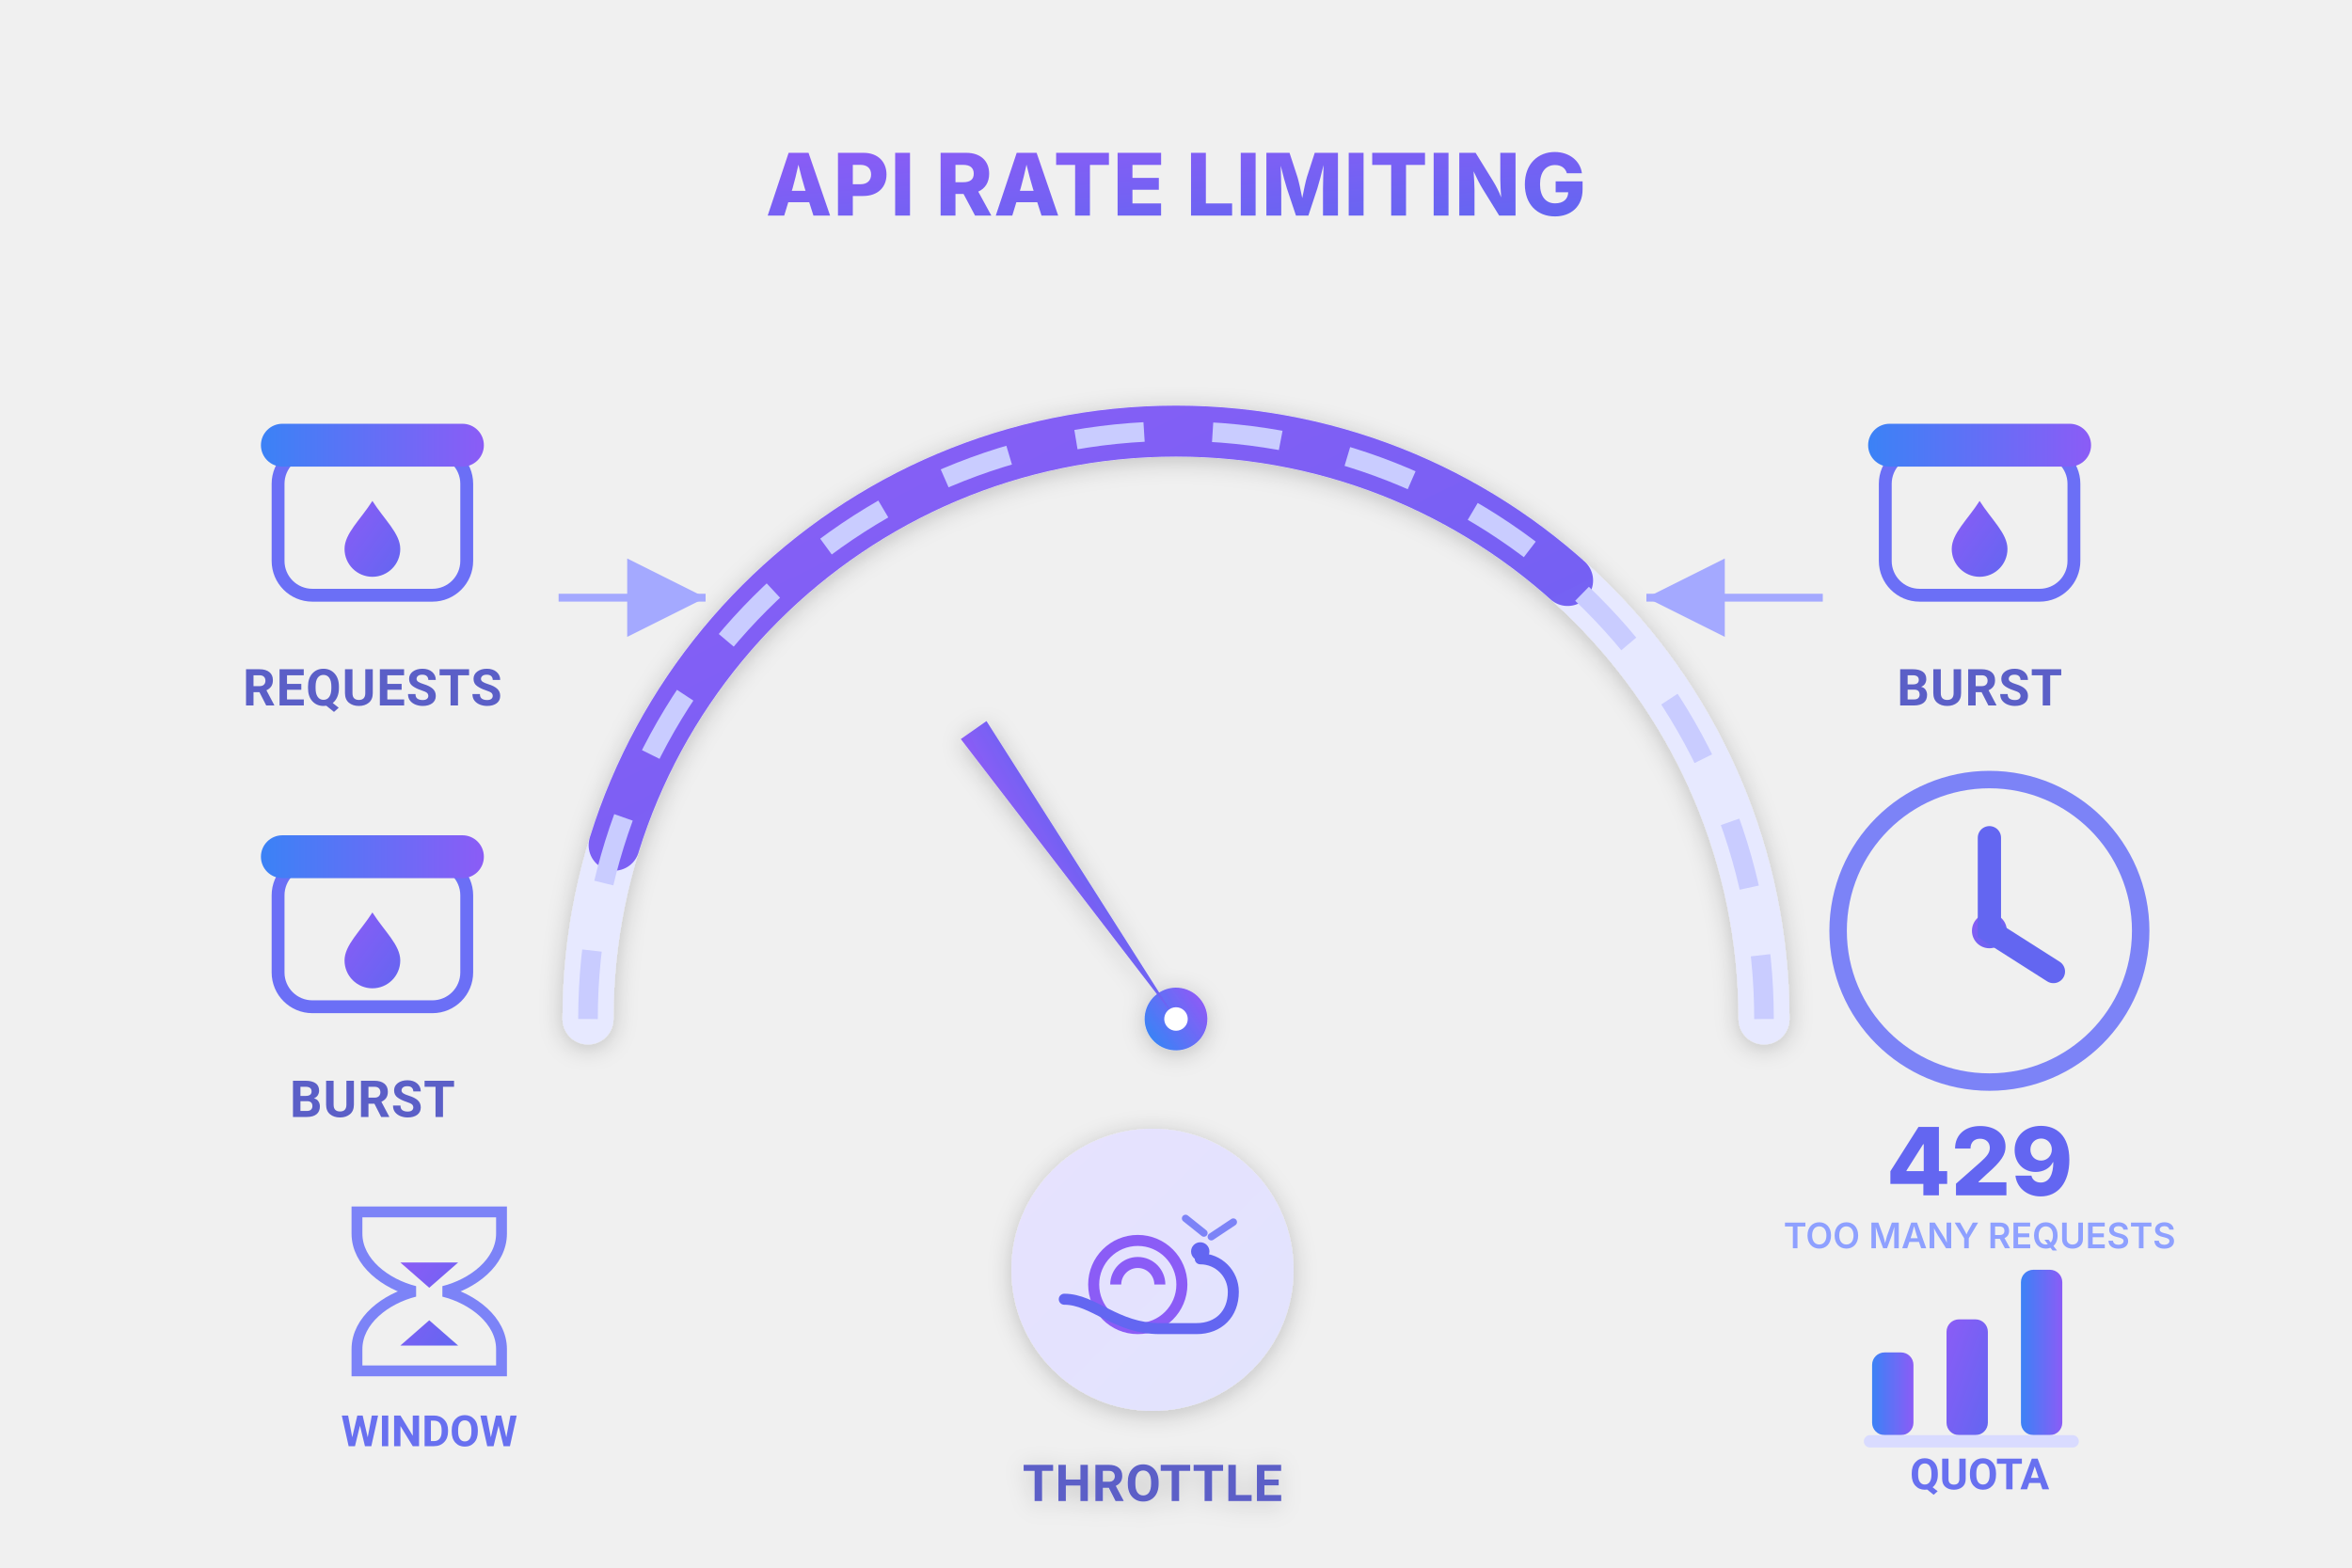
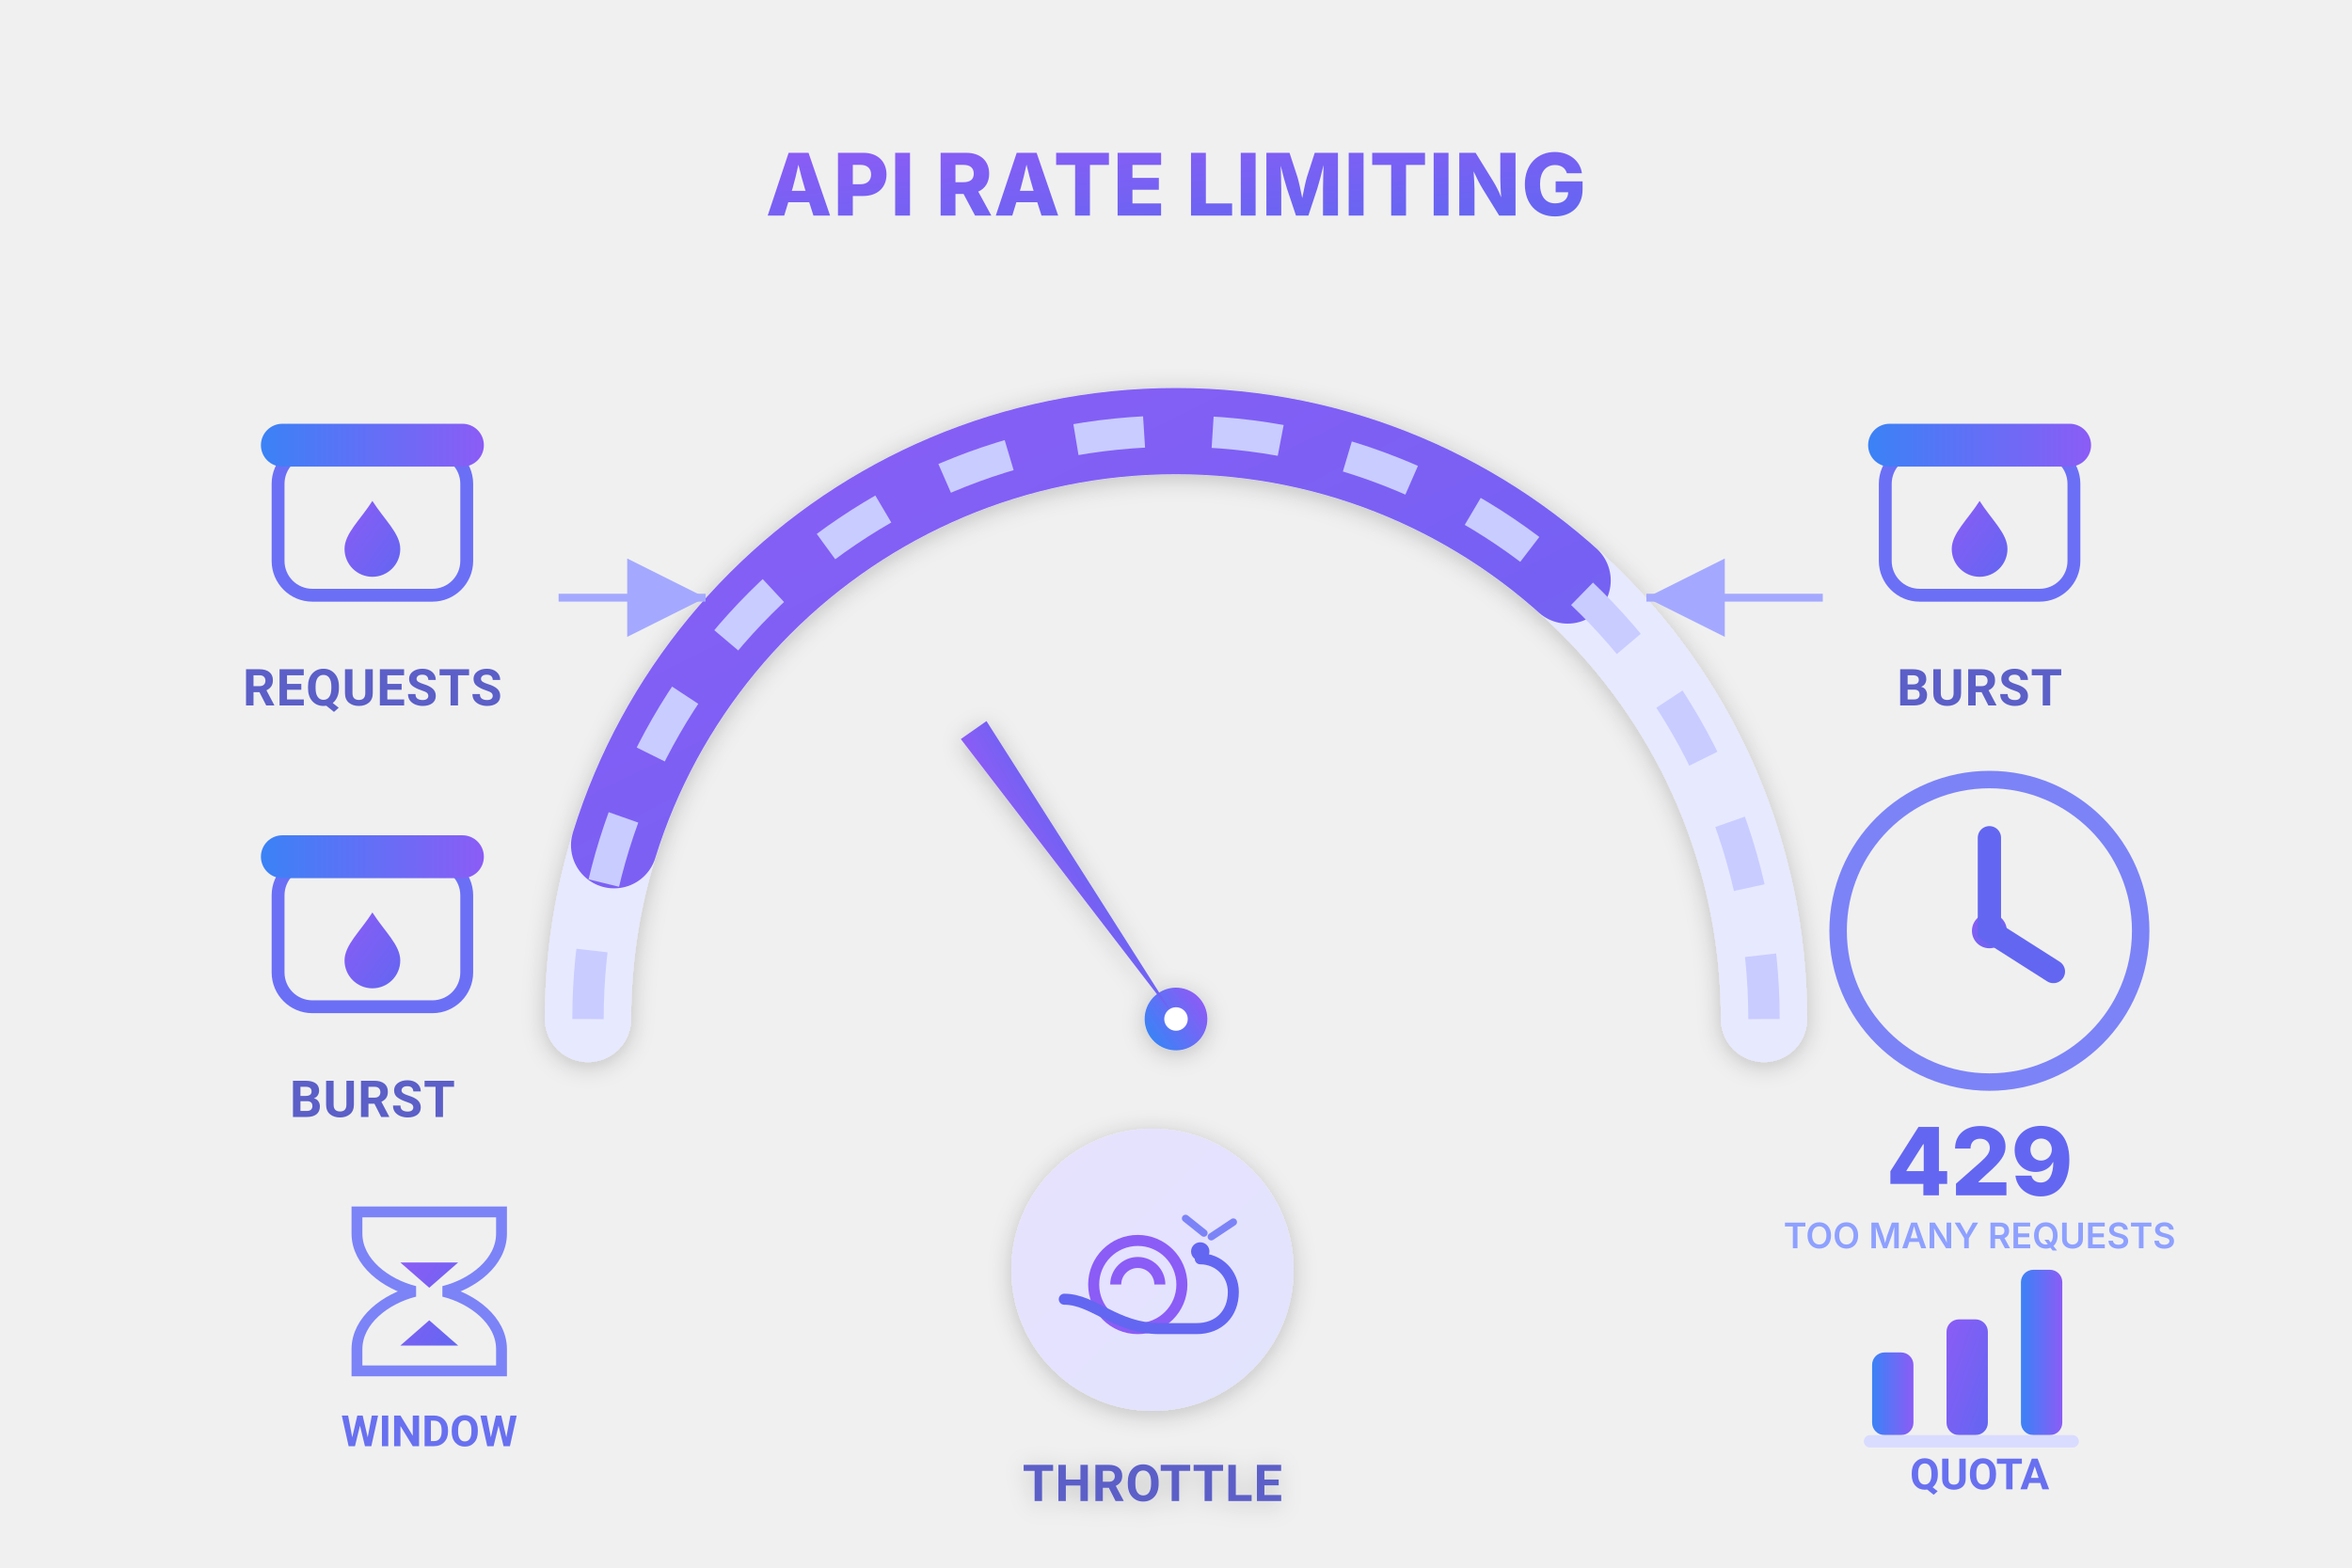
<svg xmlns="http://www.w3.org/2000/svg" viewBox="0 0 1200 800" role="img" aria-labelledby="title desc">
  <defs>
    <linearGradient id="purpleBlue" x1="0%" y1="0%" x2="100%" y2="100%">
      <stop offset="0%" stop-color="#8B5CF6" />
      <stop offset="100%" stop-color="#6366F1" />
    </linearGradient>
    <linearGradient id="bluePurple" x1="0%" y1="0%" x2="100%" y2="0%">
      <stop offset="0%" stop-color="#3B82F6" />
      <stop offset="100%" stop-color="#8B5CF6" />
    </linearGradient>
    <filter id="shadow" x="-20%" y="-20%" width="140%" height="140%">
      <feDropShadow dx="0" dy="2" stdDeviation="6" flood-opacity="0.2" />
    </filter>
    <symbol id="droplet" viewBox="0 0 24 24">
      <path d="M12 2c2.8 4.4 6.5 7.6 6.5 11.2A6.5 6.5 0 1 1 5.5 13.2C5.5 9.6 9.2 6.4 12 2z" fill="url(#purpleBlue)" />
    </symbol>
    <symbol id="bucket" viewBox="0 0 64 64">
      <rect x="10" y="18" width="44" height="34" rx="8" ry="8" fill="none" stroke="#6B6FF6" stroke-width="3" />
      <rect x="6" y="12" width="52" height="10" rx="5" ry="5" fill="url(#bluePurple)" />
      <use href="#droplet" x="20" y="28" width="24" height="24" />
    </symbol>
    <symbol id="hourglass" viewBox="0 0 64 64">
      <path d="M12 10h40v6c0 8-8 14-16 16 8 2 16 8 16 16v6H12v-6c0-8 8-14 16-16-8-2-16-8-16-16v-6z" fill="none" stroke="#7C83F7" stroke-width="3" />
      <path d="M32 31l-8-7h16l-8 7zM24 47h16l-8-7-8 7z" fill="url(#purpleBlue)" />
    </symbol>
    <symbol id="clock" viewBox="0 0 64 64">
      <circle cx="32" cy="32" r="26" fill="none" stroke="#7C83F7" stroke-width="3" />
      <circle cx="32" cy="32" r="3" fill="url(#purpleBlue)" />
      <path d="M32 16v16l11 7" stroke="#6366F1" stroke-width="4" stroke-linecap="round" fill="none" />
    </symbol>
    <symbol id="bars" viewBox="0 0 64 64">
      <rect x="6" y="38" width="10" height="20" rx="3" fill="url(#bluePurple)" />
      <rect x="24" y="30" width="10" height="28" rx="3" fill="url(#purpleBlue)" />
      <rect x="42" y="18" width="10" height="40" rx="3" fill="url(#bluePurple)" />
      <rect x="4" y="58" width="52" height="3" rx="1.5" fill="#D9DBFF" />
    </symbol>
    <symbol id="snail" viewBox="0 0 64 64">
      <circle cx="28" cy="36" r="12" fill="none" stroke="#8B5CF6" stroke-width="3" />
      <path d="M22 36a6 6 0 1 1 12 0" fill="none" stroke="#8B5CF6" stroke-width="3" />
      <path d="M8 40c8 0 14 8 26 8h10c6 0 10-4 10-10 0-5-4-9-9-9" fill="none" stroke="#6366F1" stroke-width="3" stroke-linecap="round" />
      <circle cx="45" cy="27" r="2.5" fill="#6366F1" />
      <path d="M48 23l6-4M46 22l-5-4" stroke="#7C83F7" stroke-width="2" stroke-linecap="round" />
    </symbol>
    <path id="gaugeArc" d="M300 520 A300 300 0 0 1 900 520" fill="none" />
    <marker id="arrowHead" markerWidth="12" markerHeight="10" refX="10" refY="5" orient="auto">
      <path d="M0,0 L10,5 L0,10 z" fill="#A4A9FF" />
    </marker>
  </defs>
  <style>
-     /* Increased sizes for labels you mentioned */
+     /* Increased sizes for labels */
    .label { font: 700 26px/1.2 ui-sans-serif, -apple-system, Segoe UI, Roboto, Inter, Arial; fill:#5B5FC7; letter-spacing: .5px; }
    .small { font: 700 22px/1.2 ui-sans-serif, -apple-system, Segoe UI, Roboto, Inter, Arial; fill:#6870F0; }
    .big   { font: 800 44px/1 ui-sans-serif, Inter, Arial; fill:url(#purpleBlue); letter-spacing: .5px; }
    .num   { font: 800 48px/1.1 ui-sans-serif, Inter, Arial; fill:#6366F1; }
    .muted { fill:#8EA0FF; font: 600 18px/1.2 ui-sans-serif, Inter, Arial; }
  </style>
  <g text-anchor="middle">
    <text x="600" y="110" class="big">API RATE LIMITING</text>
  </g>
  <g filter="url(#shadow)">
-     <path d="M300 520 A300 300 0 0 1 900 520" stroke="#E7E9FF" stroke-width="26" fill="none" stroke-linecap="round" />
-     <path d="M300 520 A300 300 0 0 1 900 520" stroke="url(#purpleBlue)" stroke-width="26" fill="none" stroke-linecap="round" stroke-dasharray="600 300" stroke-dashoffset="-90" />
-     <use href="#gaugeArc" stroke="#C9CCFF" stroke-width="10" stroke-dasharray="35 35" />
+     <path d="M300 520 A300 300 0 0 1 900 520" stroke="#E7E9FF" stroke-width="44" fill="none" stroke-linecap="round" />
+     <path d="M300 520 A300 300 0 0 1 900 520" stroke="url(#purpleBlue)" stroke-width="44" fill="none" stroke-linecap="round" stroke-dasharray="600 300" stroke-dashoffset="-90" />
+     <use href="#gaugeArc" stroke="#C9CCFF" stroke-width="16" stroke-dasharray="35 35" />
    <g transform="translate(600,520) rotate(-35)">
      <circle r="16" fill="url(#bluePurple)" />
      <path d="M0 0 L-8 -180 L8 -180 Z" fill="url(#purpleBlue)" />
      <circle r="6" fill="#fff" />
    </g>
  </g>
  <g text-anchor="middle">
    <use href="#bucket" x="120" y="190" width="140" height="140" />
    <text x="190" y="360" class="label">REQUESTS</text>
    <g transform="translate(120,400)">
      <use href="#bucket" width="140" height="140" />
      <text x="70" y="170" class="label">BURST</text>
    </g>
    <path d="M285 305 H360" stroke="#A4A9FF" stroke-width="4" marker-end="url(#arrowHead)" fill="none" />
  </g>
  <g text-anchor="middle">
    <use href="#bucket" x="940" y="190" width="140" height="140" />
    <text x="1010" y="360" class="label">BURST</text>
    <g transform="translate(920,380)">
      <use href="#clock" width="190" height="190" />
    </g>
    <g transform="translate(930,585)">
      <text x="80" y="25" class="num">429</text>
      <text x="80" y="52" class="muted">TOO MANY REQUESTS</text>
    </g>
    <g transform="translate(920,610)">
      <use href="#bars" width="180" height="135" />
      <text x="90" y="150" class="small">QUOTA</text>
    </g>
    <path d="M930 305 H840" stroke="#A4A9FF" stroke-width="4" marker-end="url(#arrowHead)" fill="none" />
  </g>
  <g transform="translate(418,588)" text-anchor="middle" filter="url(#shadow)">
    <circle cx="170" cy="60" r="72" fill="#F3F4FF" />
    <circle cx="170" cy="60" r="72" fill="url(#purpleBlue)" opacity="0.12" />
    <use href="#snail" x="110" y="0" width="120" height="120" />
    <text x="170" y="178" class="label">THROTTLE</text>
  </g>
  <g transform="translate(160,600)" text-anchor="middle">
    <use href="#hourglass" width="118" height="118" />
    <text x="59" y="138" class="small">WINDOW</text>
  </g>
</svg>
